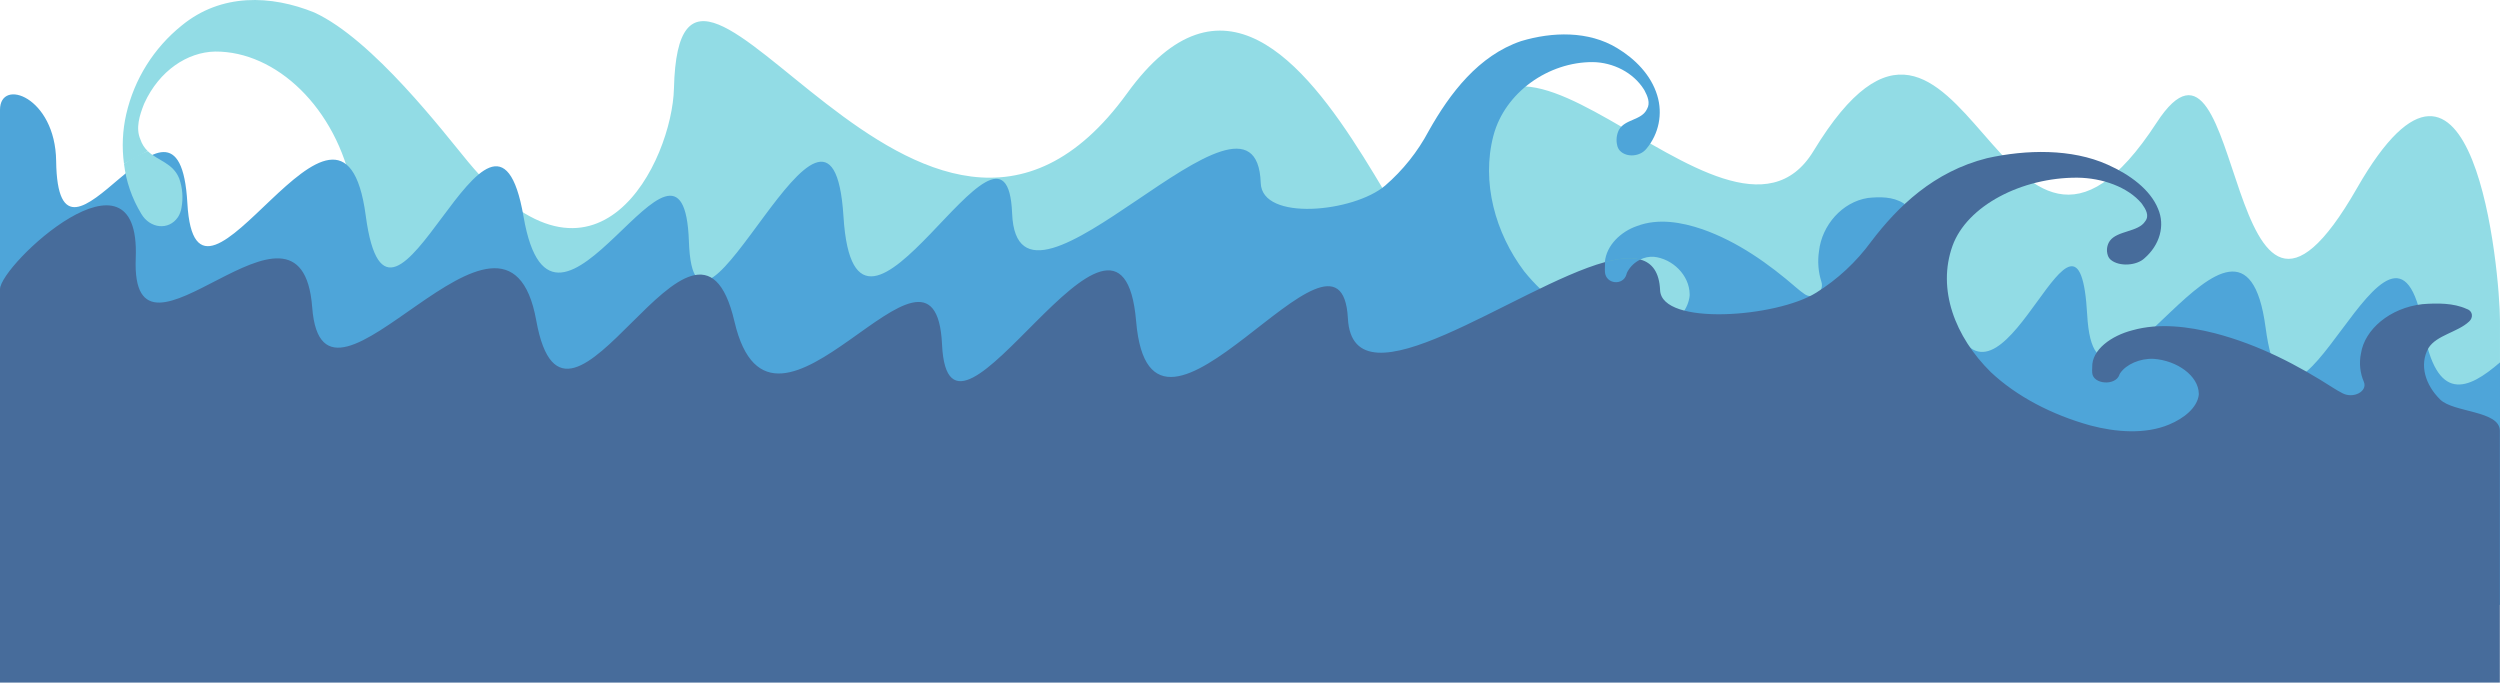
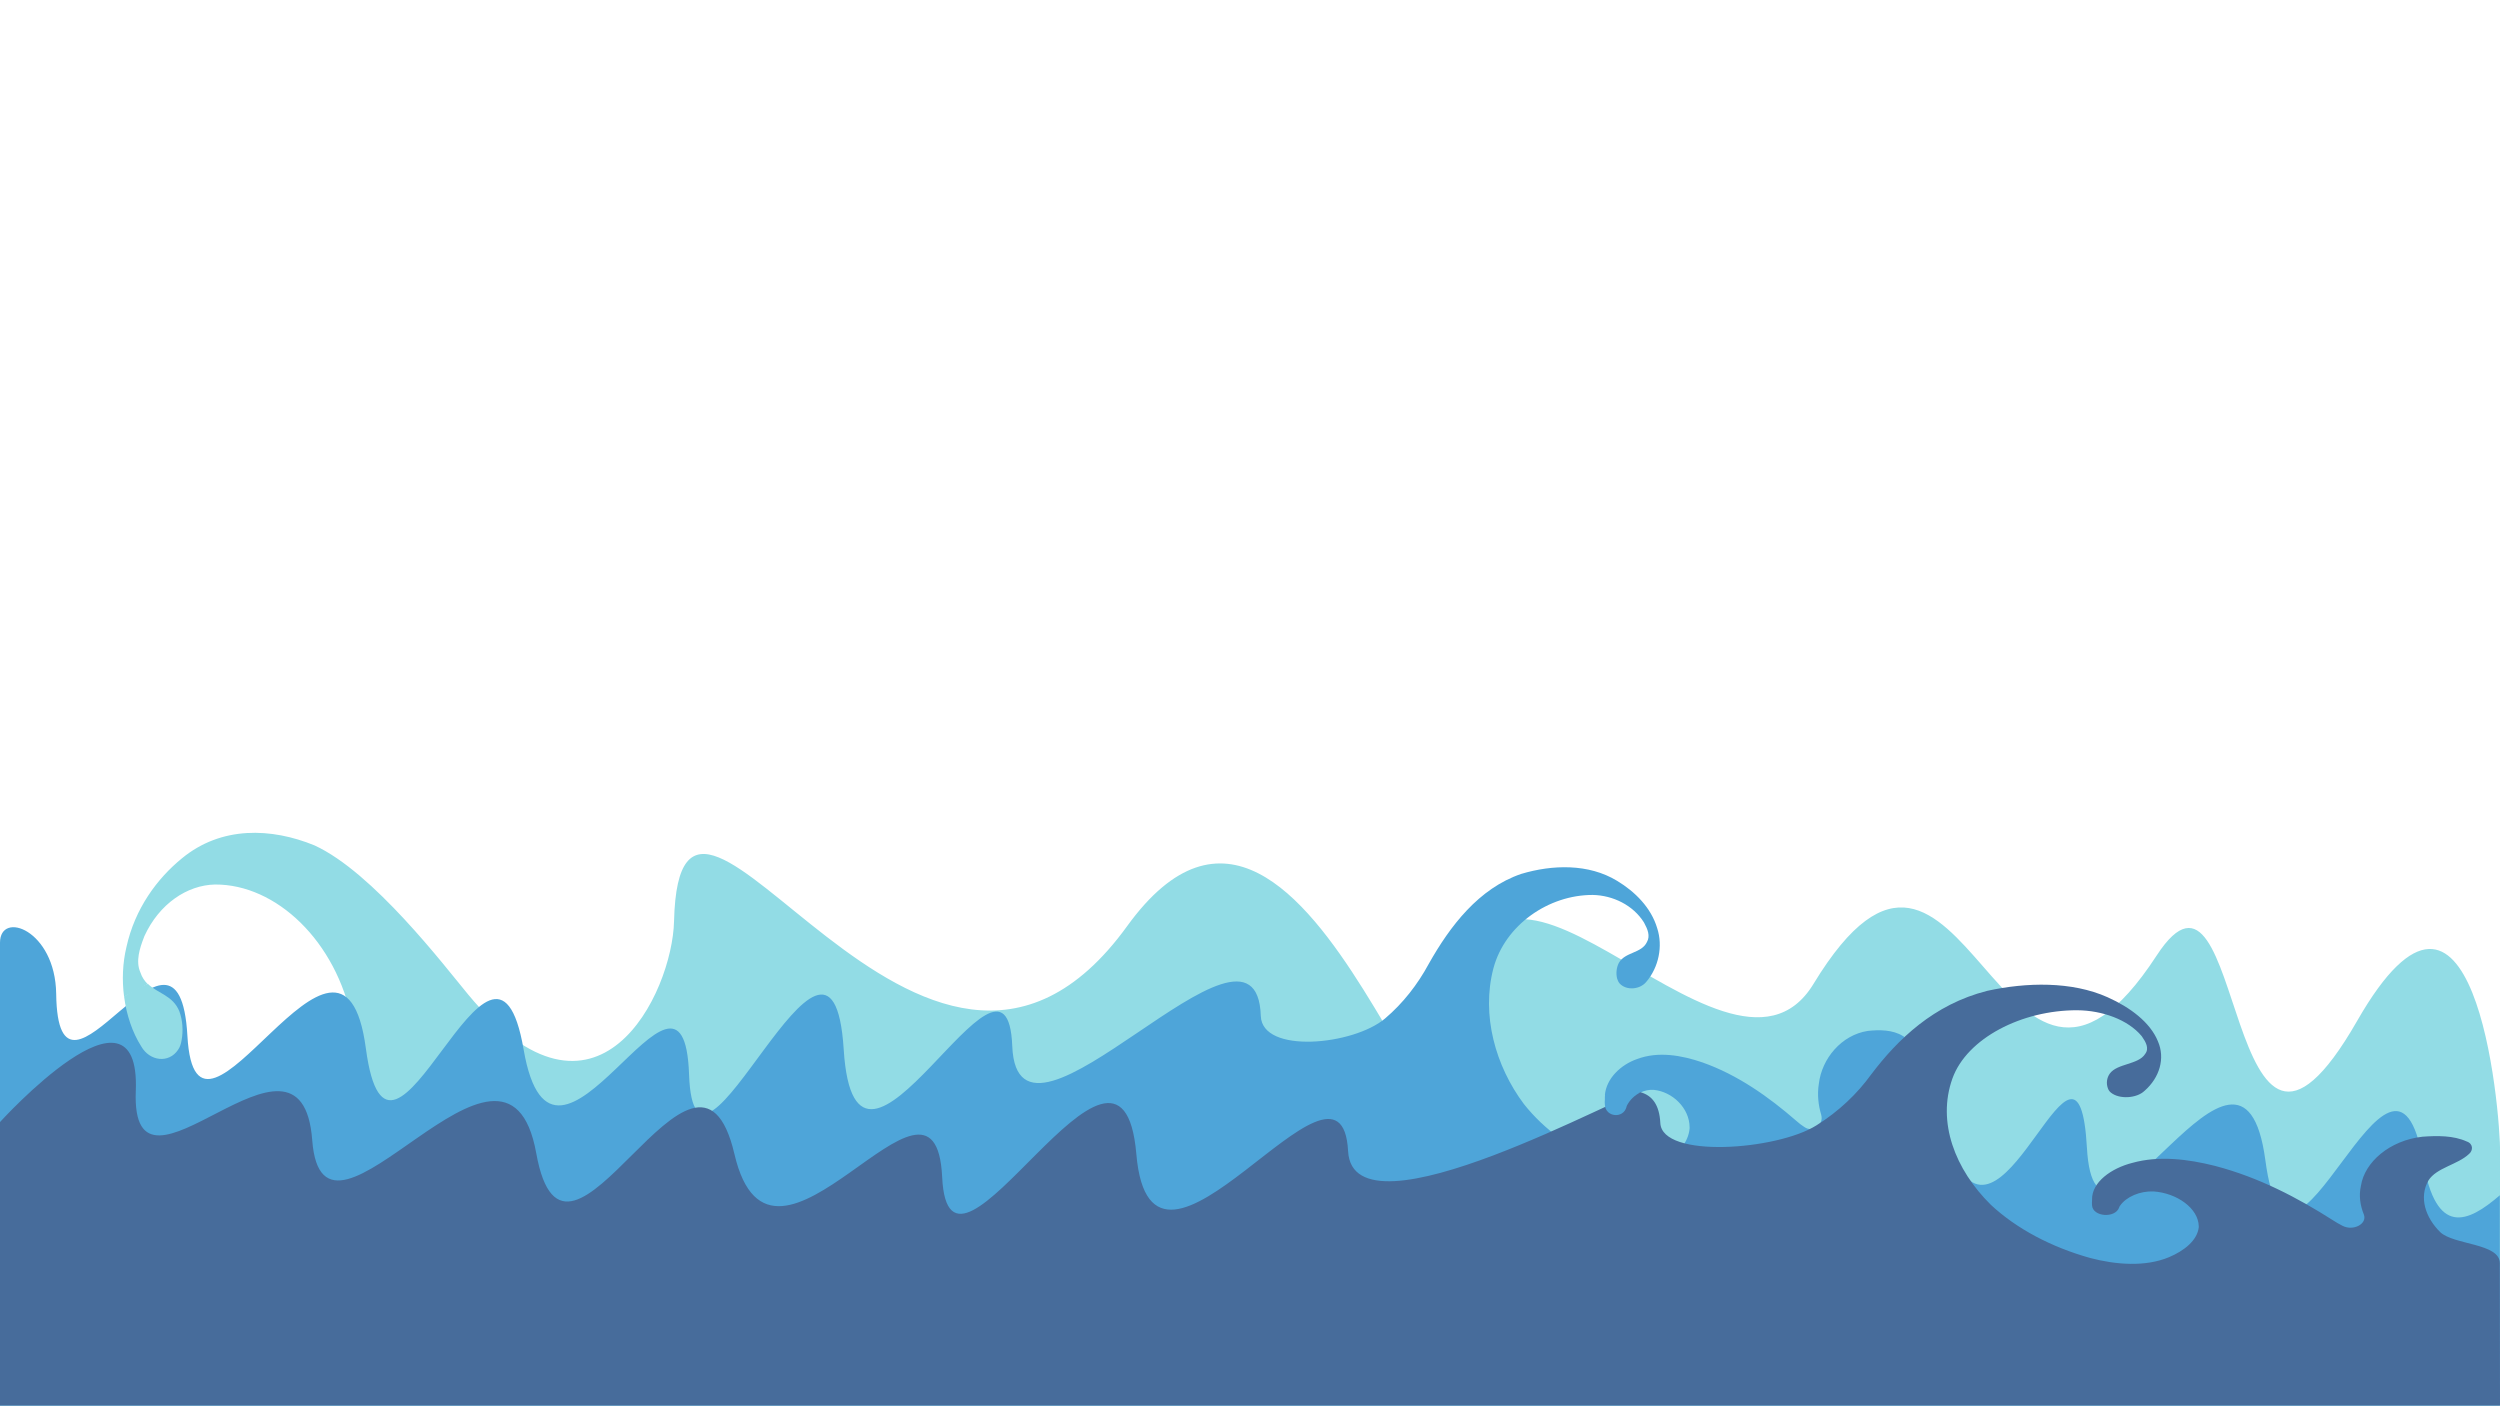
- <svg xmlns="http://www.w3.org/2000/svg" id="Layer_1" data-name="Layer 1" viewBox="0 0 1366 372.93">
-   <path d="M67.75,484.57A76,76,0,0,1,69,457.36,87.13,87.13,0,0,1,99.3,409c21.63-17.76,48.88-16.66,72.41-7.12,32.1,14.74,70.89,65.74,84,81.54,70.5,85,111.59-.74,112.54-40.1C371.51,308.58,504.6,599.8,615.89,446,718.95,303.64,795.73,662,799.81,503s143.13,53.52,191.08-25.4c82.83-136.32,101.81,116.08,187.46-15.46,49.17-75.52,35.94,164.23,109.49,35.77,63.71-111.28,78.15,45.85,78.15,72.63v155c0,2.23-1366,0-1366,0v-51c50.12,0,154-11.22,169.42-37.63C191,598.07,201.84,546,192.53,498.24c-8.71-44.23-41.66-75.25-75-75-15.19.29-30.51,10.49-38.63,28.19-.12.25-.23.51-.33.78-2.25,5.73-4.56,12.87-1.87,19a15.78,15.78,0,0,0,4,6.41" transform="translate(0 -395.07)" fill="#92dce5" />
-   <path id="Layer_2" data-name="Layer 2" d="M0,725.73S0,480.87,0,455.09C0,437.32,30.22,448,30.68,483c1,79.18,67-60.88,71.69,23s84.46-90.63,97.46,6.83,69.7-95.09,86.23.59S373.47,442,376.42,527s78-116.36,84.46-13.58,89.19-76.78,92.14-1.77,133.49-88.6,135.85-16.54c.69,21,50.69,16,67.94,1.41a103.62,103.62,0,0,0,23.85-29.91c11.58-20.62,27.25-41.21,50.5-49.09,17-5.1,36.77-5.69,52.42,3.81,9.81,5.89,18.56,14.69,21.93,25.86a31.06,31.06,0,0,1-5.91,29.15c-3.37,4.29-10.86,5-14.56,1a6.09,6.09,0,0,1-1.37-2.71,12.48,12.48,0,0,1,.88-8.53c3.27-6.05,12.45-5.15,15.37-11.45,1.95-3.29.27-7.11-1.36-10.17-.08-.14-.15-.28-.24-.41-5.88-9.46-17-14.92-28-15.07-24.13-.14-48,16.45-54.29,40.1-6.75,25.55,1.09,53.39,16.73,74.16a100.08,100.08,0,0,0,43.29,31.27c10.89,3.92,23.81,5.34,34.25-.54,6.46-3.63,12.23-9.83,12.93-17.48a6.62,6.62,0,0,0,0-.69c-.14-10.47-9.43-19.42-19.64-20.45a15,15,0,0,0-7.39,1.52l-19.3,1.4c.83-9.35,8.92-16.74,17.49-19.69,11.61-4.42,24.44-2.15,35.85,1.75,19.28,6.78,36.17,18.82,51.49,32.09a48.58,48.58,0,0,0,4.16,3.23A6,6,0,0,0,995.2,549a37.12,37.12,0,0,1-1.29-16.77c1.58-14,12.55-26.8,26.75-29,6.45-.66,13.57-.73,19.26,2.81,2.83,1.28-3.39,3.56,28.84,68.7,27.09,54.75,67-91.46,71.69-7.59s84.46-90.63,97.46,6.83,69.7-95.09,86.23.59c7.13,41.22,24.34,33.66,41.86,18.5V725.52" transform="translate(0 -395.07)" fill="#4ea5d9" />
-   <g id="Layer_1-2" data-name="Layer 1">
-     <path d="M896.3,536.89c6.41,1.76,10.35,6.88,10.78,16.77.87,19.58,63.66,14.91,85.32,1.32a108.2,108.2,0,0,0,29.95-27.83c14.54-19.18,34.22-38.33,63.41-45.66,21.39-4.75,46.17-5.29,65.83,3.54,12.32,5.48,23.31,13.67,27.54,24.06,4,9.16,1,19.84-7.42,27.12-4.23,4-13.64,4.67-18.28.9a5.31,5.31,0,0,1-1.72-2.52,8.92,8.92,0,0,1,1.11-7.93c4.11-5.63,15.63-4.79,19.3-10.66,2.44-3.06.34-6.61-1.7-9.46-.09-.13-.19-.26-.3-.39-7.38-8.8-21.31-13.88-35.12-14-30.3-.13-60.25,15.3-68.17,37.3-8.47,23.77,1.37,49.66,21,69,14,13.14,33.19,23.24,54.36,29.09,13.67,3.64,29.9,5,43-.5,8.11-3.37,15.36-9.15,16.23-16.26a4.57,4.57,0,0,0,0-.64c-.17-9.74-11.84-18.06-24.66-19-7.41-.33-14.92,2.93-18.28,7.81a4.44,4.44,0,0,0-.49.93l0,.12c-2.25,6-14.28,5.1-14.8-1.13a16.53,16.53,0,0,1,0-2.8,2.91,2.91,0,0,0,0-.35c-.32-9.57,10.51-17.26,22-20.2,14.58-4.12,30.69-2,45,1.63,24.2,6.31,45.41,17.5,64.66,29.85,1.67,1.08,3.41,2.07,5.22,3,5.89,3,13.61-1.1,11.58-6.2a26,26,0,0,1-1.62-15.6c2-13.07,15.75-24.93,33.59-26.94,8.09-.62,17-.68,24.19,2.62,3.55,1.19,3.55,4.85,1.35,6.83-6.15,5.86-17.8,7.45-22.22,14.48-5.26,9.35-1.61,20.34,6.41,28.22,7.32,7.12,32.56,6,32.56,17,0,22.94,0,137.62,0,137.62H0V553.11c0-13.32,76.9-84.94,74.17-17-3,73.62,90.49-51.1,96.42,26.92S276.65,479.48,293,570.14s87.52-88.46,108.29.55S511,504.21,514.73,583.32s97.9-108.24,106.06-12.64,112-71.43,115.7-1.65c2.73,51.36,92.25-17.53,140.5-30.75" transform="translate(0 -395.07)" fill="#476c9b" />
+ <svg xmlns="http://www.w3.org/2000/svg" version="1.1" id="Layer_1" x="0px" y="0px" viewBox="0 0 1366 768" style="enable-background:new 0 0 1366 768;" xml:space="preserve">
+   <style type="text/css">
+ 	.st0{fill:#92DCE5;}
+ 	.st1{fill:#4EA5D9;}
+ 	.st2{fill:#476C9B;}
+ </style>
+   <g>
+     <path class="st0" d="M67.8,544.6c-1.2-9.1-0.8-18.5,1.3-27.2c4.6-20.9,16.7-37.3,30.3-48.4c21.6-17.8,48.9-16.7,72.4-7.1   c32.1,14.7,70.9,65.7,84,81.5c70.5,85,111.6-0.7,112.5-40.1c3.3-134.7,136.4,156.5,247.6,2.7C719,363.6,795.7,722,799.8,563   c4.1-159,143.1,53.5,191.1-25.4c82.8-136.3,101.8,116.1,187.5-15.5c49.2-75.5,35.9,164.2,109.5,35.8   c63.7-111.3,78.2,45.9,78.2,72.6c0,1.6,0,37.3,0,137.5H0c0-18.7,0-20.8,0-33.4c50.1,0,154-11.2,169.4-37.6   c21.6-38.9,32.4-90.9,23.1-138.7c-8.7-44.2-41.7-75.2-75-75c-15.2,0.3-30.5,10.5-38.6,28.2c-0.1,0.3-0.2,0.5-0.3,0.8   c-2.2,5.7-4.6,12.9-1.9,19c0.9,2.8,2.4,4.8,4,6.4" />
+     <path id="Layer_2" class="st1" d="M0,768c0,0,0-227.1,0-252.9c0-17.8,30.2-7.1,30.7,27.9c1,79.2,67-60.9,71.7,23   s84.5-90.6,97.5,6.8s69.7-95.1,86.2,0.6c16.5,95.7,87.4-71.5,90.4,13.6c3,85.1,78-116.4,84.5-13.6s89.2-76.8,92.1-1.8   c3,75,133.5-88.6,135.8-16.5c0.7,21,50.7,16,67.9,1.4c9.8-8.3,17.8-18.6,23.9-29.9c11.6-20.6,27.3-41.2,50.5-49.1   c17-5.1,36.8-5.7,52.4,3.8c9.8,5.9,18.6,14.7,21.9,25.9c3.2,9.8,0.8,21.3-5.9,29.2c-3.4,4.3-10.9,5-14.6,1   c-0.7-0.8-1.1-1.7-1.4-2.7c-0.7-2.8-0.4-5.9,0.9-8.5c3.3-6.1,12.5-5.2,15.4-11.5c1.9-3.3,0.3-7.1-1.4-10.2   c-0.1-0.1-0.2-0.3-0.2-0.4c-5.9-9.5-17-14.9-28-15.1c-24.1-0.1-48,16.4-54.3,40.1c-6.7,25.5,1.1,53.4,16.7,74.2   c11.2,14.1,26.4,25,43.3,31.3c10.9,3.9,23.8,5.3,34.3-0.5c6.5-3.6,12.2-9.8,12.9-17.5c0-0.2,0-0.5,0-0.7   c-0.1-10.5-9.4-19.4-19.6-20.4c-2.5-0.2-5.1,0.4-7.4,1.5l-19.3,1.4c0.8-9.3,8.9-16.7,17.5-19.7c11.6-4.4,24.4-2.1,35.8,1.8   c19.3,6.8,36.2,18.8,51.5,32.1c1.3,1.2,2.7,2.2,4.2,3.2c4.7,3.3,10.8-1.2,9.2-6.7c-1.6-5.4-2.2-11.1-1.3-16.8   c1.6-14,12.5-26.8,26.7-29c6.4-0.7,13.6-0.7,19.3,2.8c2.8,1.3-3.4,3.6,28.8,68.7c27.1,54.7,67-91.5,71.7-7.6   c4.7,83.9,84.5-90.6,97.5,6.8c13,97.5,69.7-95.1,86.2,0.6c7.1,41.2,24.3,33.7,41.9,18.5l0,114.9" />
+     <path class="st2" d="M1366,768H0l0-154.9c0,0,76.9-84.9,74.2-17c-3,73.6,90.5-51.1,96.4,26.9s106.1-83.5,122.4,7.1   c16.3,90.7,87.5-88.5,108.3,0.5c20.8,89,109.8-66.5,113.5,12.6c3.7,79.1,97.9-108.2,106.1-12.6c8.2,95.6,112-71.4,115.7-1.6   c2.7,51.4,155.1-34.3,159.8-32.2c6.4,1.8,10.3,6.9,10.8,16.8c0.9,19.6,63.7,14.9,85.3,1.3c12.3-7.7,22.3-17.3,29.9-27.8   c14.5-19.2,34.2-38.3,63.4-45.7c21.4-4.7,46.2-5.3,65.8,3.5c12.3,5.5,23.3,13.7,27.5,24.1c4,9.2,1,19.8-7.4,27.1   c-4.2,4-13.6,4.7-18.3,0.9c-0.9-0.7-1.4-1.6-1.7-2.5c-0.9-2.6-0.6-5.5,1.1-7.9c4.1-5.6,15.6-4.8,19.3-10.7c2.4-3.1,0.3-6.6-1.7-9.5   c-0.1-0.1-0.2-0.3-0.3-0.4c-7.4-8.8-21.3-13.9-35.1-14c-30.3-0.1-60.3,15.3-68.2,37.3c-8.5,23.8,1.4,49.7,21,69   c14,13.1,33.2,23.2,54.4,29.1c13.7,3.6,29.9,5,43-0.5c8.1-3.4,15.4-9.1,16.2-16.3c0-0.2,0-0.4,0-0.6c-0.2-9.7-11.8-18.1-24.7-19   c-7.4-0.3-14.9,2.9-18.3,7.8c-0.2,0.3-0.4,0.6-0.5,0.9c0,0,0,0.1,0,0.1c-2.2,6-14.3,5.1-14.8-1.1c-0.1-0.9-0.1-1.9,0-2.8   c0-0.1,0-0.2,0-0.3c-0.3-9.6,10.5-17.3,22-20.2c14.6-4.1,30.7-2,45,1.6c24.2,6.3,45.4,17.5,64.7,29.8c1.7,1.1,3.4,2.1,5.2,3   c5.9,3,13.6-1.1,11.6-6.2c-2-5-2.8-10.3-1.6-15.6c2-13.1,15.8-24.9,33.6-26.9c8.1-0.6,17-0.7,24.2,2.6c3.6,1.2,3.6,4.9,1.3,6.8   c-6.2,5.9-17.8,7.5-22.2,14.5c-5.3,9.3-1.6,20.3,6.4,28.2c7.3,7.1,32.6,6,32.6,17" />
+     <path class="st0" d="M80.8,537.6c5.5,5.3,13.7,6.3,17.2,15c1.8,4.8,2.2,10.7,1.2,15.9c-0.3,1.9-0.9,3.7-1.9,5.1   c-5.1,7.6-15.5,6.2-20.1-1.8c-4.9-7.7-8.1-17.3-9.4-27.3C71.9,541.9,76,539.4,80.8,537.6z" />
+     <path class="st1" d="M896.3,596.9c-3,1.5-5.6,3.9-7.2,6.9c-0.2,0.3-0.3,0.7-0.4,1c0,0,0,0.1,0,0.1c-1.8,6.5-11.4,5.5-11.8-1.2   c-0.1-1-0.1-2,0-3c0-0.1,0-0.2,0-0.4c0-0.7,0-1.4,0.1-2C884,596.4,890.6,595.4,896.3,596.9z" />
  </g>
-   <path d="M877,538.29c7.64-2.09,14.24-2.79,19.3-1.4" transform="translate(0 -395.07)" fill="#64b4bd" />
-   <path d="M80.75,477.65c5.49,5.31,13.73,6.35,17.19,15a30.92,30.92,0,0,1,1.22,15.95,13.25,13.25,0,0,1-1.89,5.07c-5.11,7.56-15.45,6.21-20.1-1.82a67.85,67.85,0,0,1-9.42-27.29A65.3,65.3,0,0,1,80.75,477.65Z" transform="translate(0 -395.07)" fill="#92dce5" />
-   <path d="M896.29,536.89a15.68,15.68,0,0,0-7.17,6.88,5.51,5.51,0,0,0-.39,1l0,.13c-1.79,6.47-11.37,5.48-11.79-1.22a24,24,0,0,1,0-3c0-.12,0-.25,0-.37a17.87,17.87,0,0,1,.06-2C884,536.39,890.62,535.4,896.29,536.89Z" transform="translate(0 -395.07)" fill="#4ea5d9" />
</svg>
